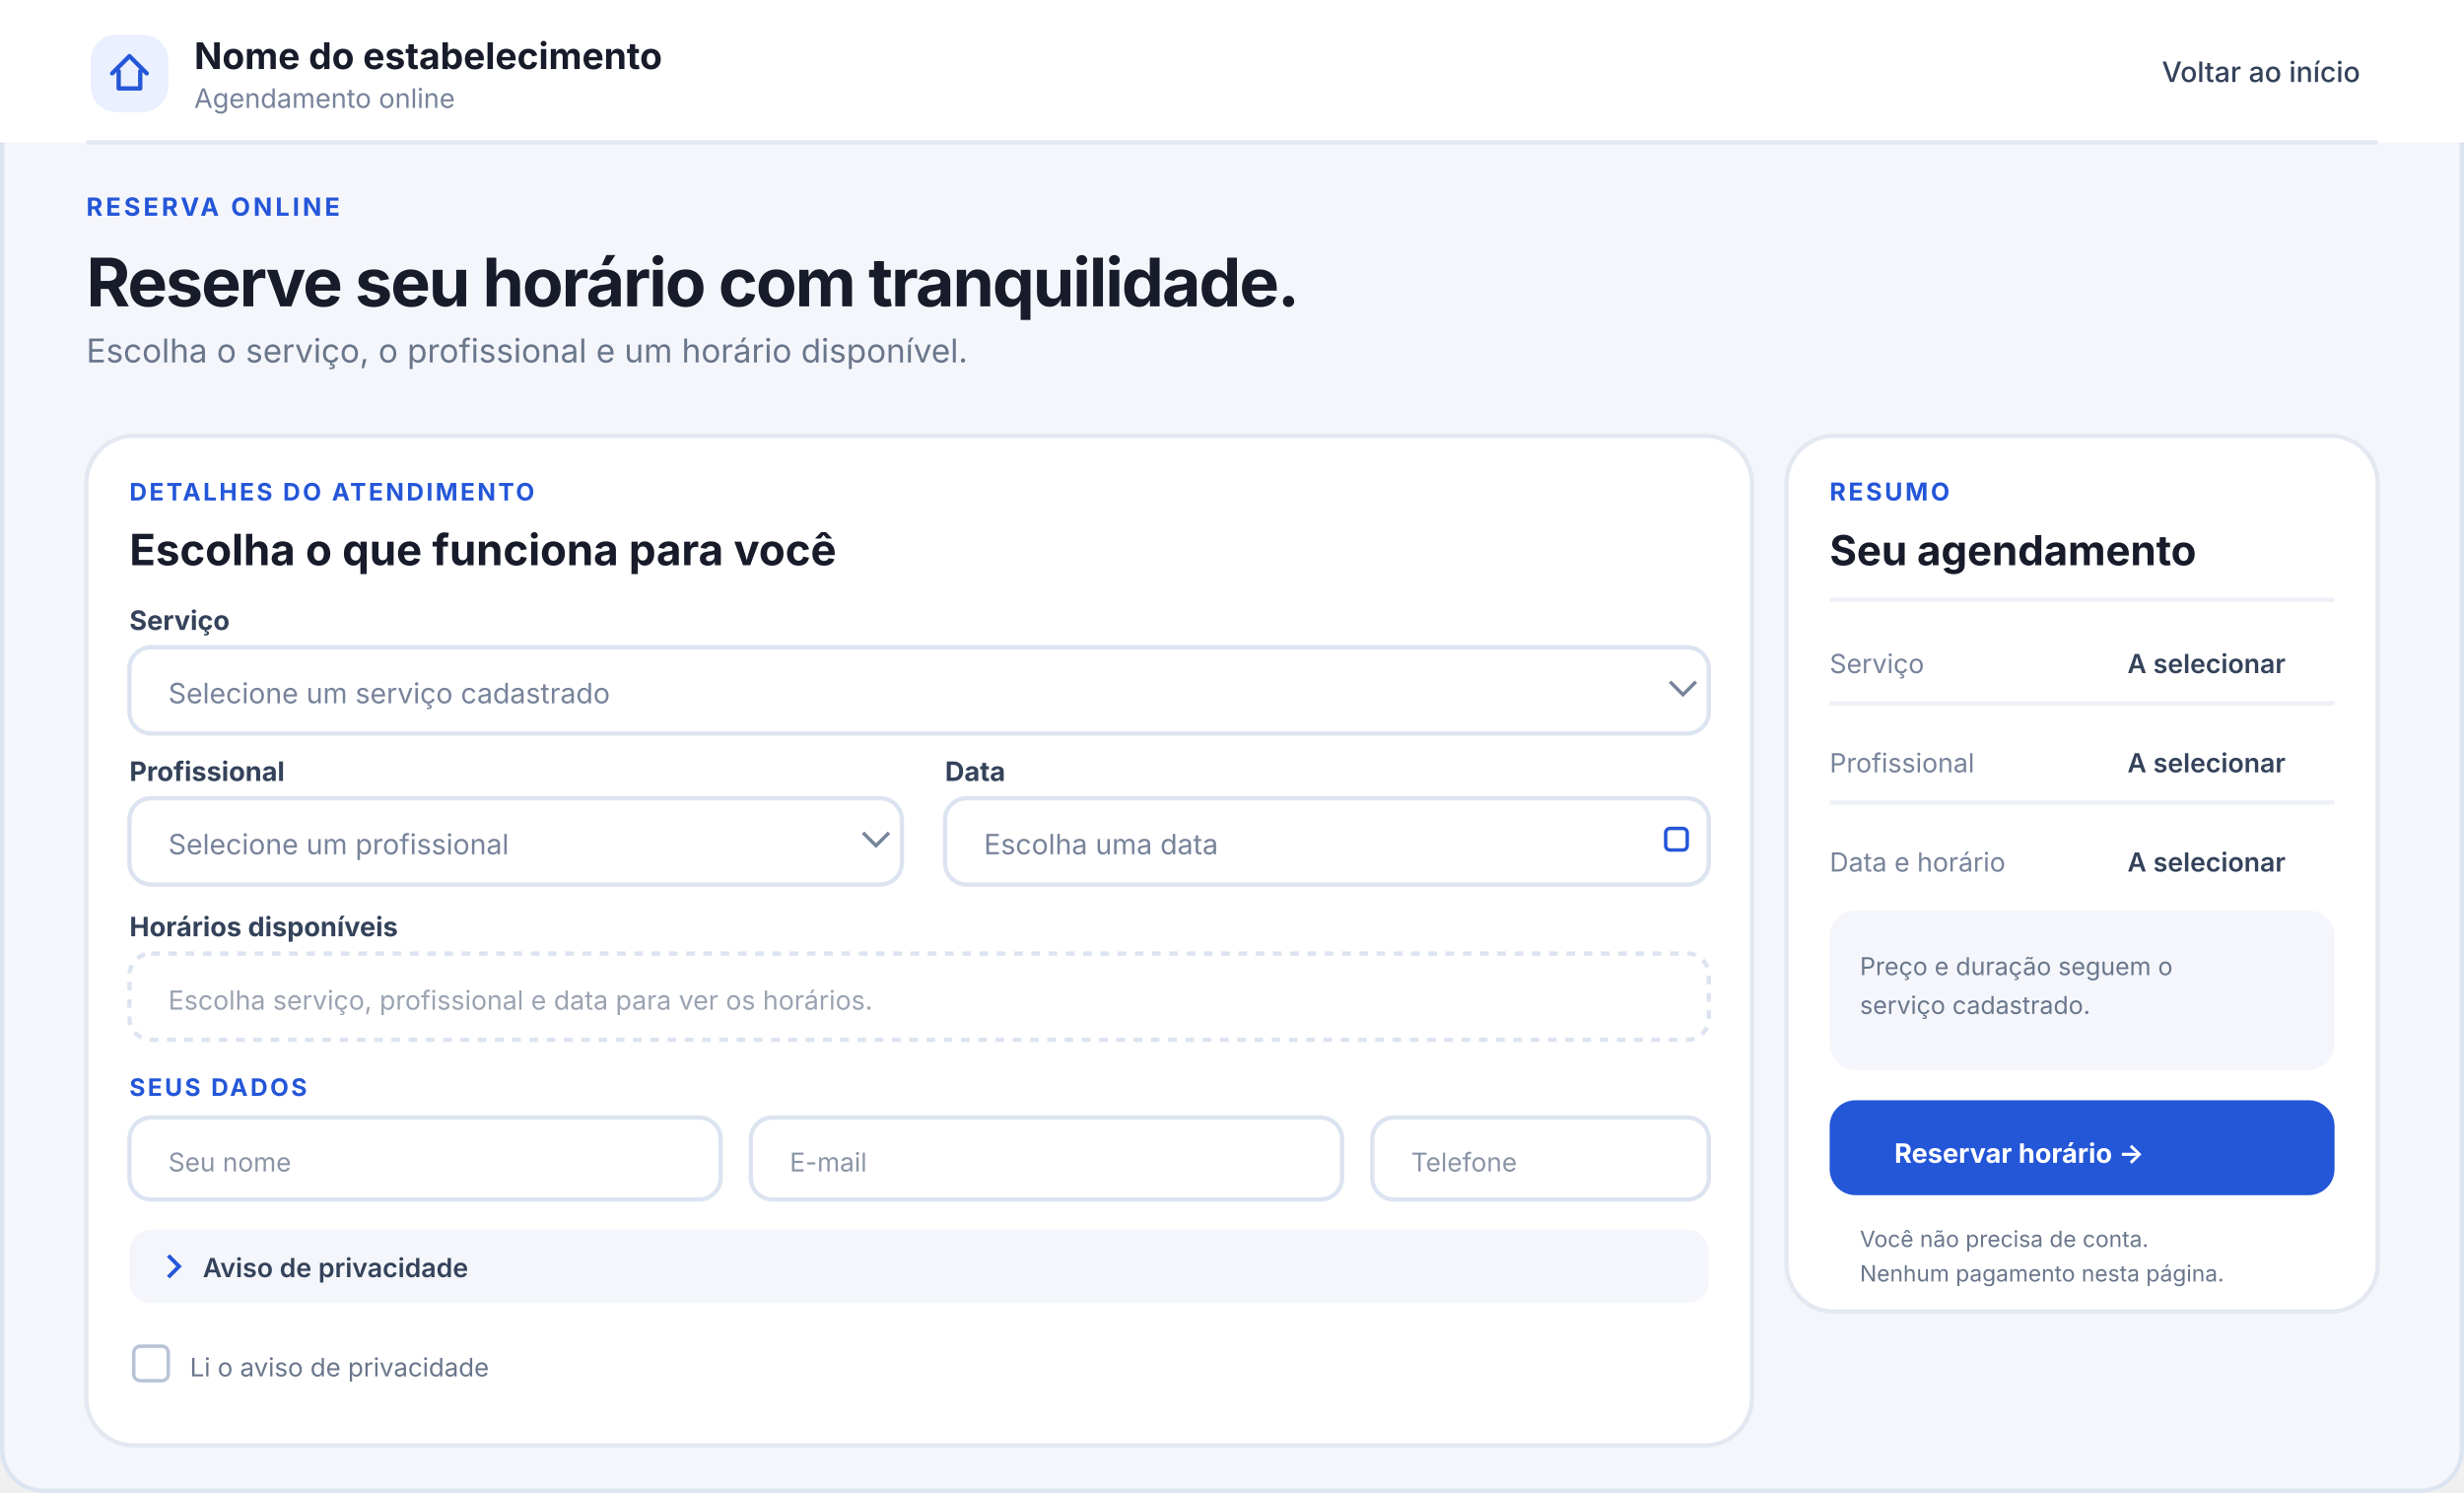
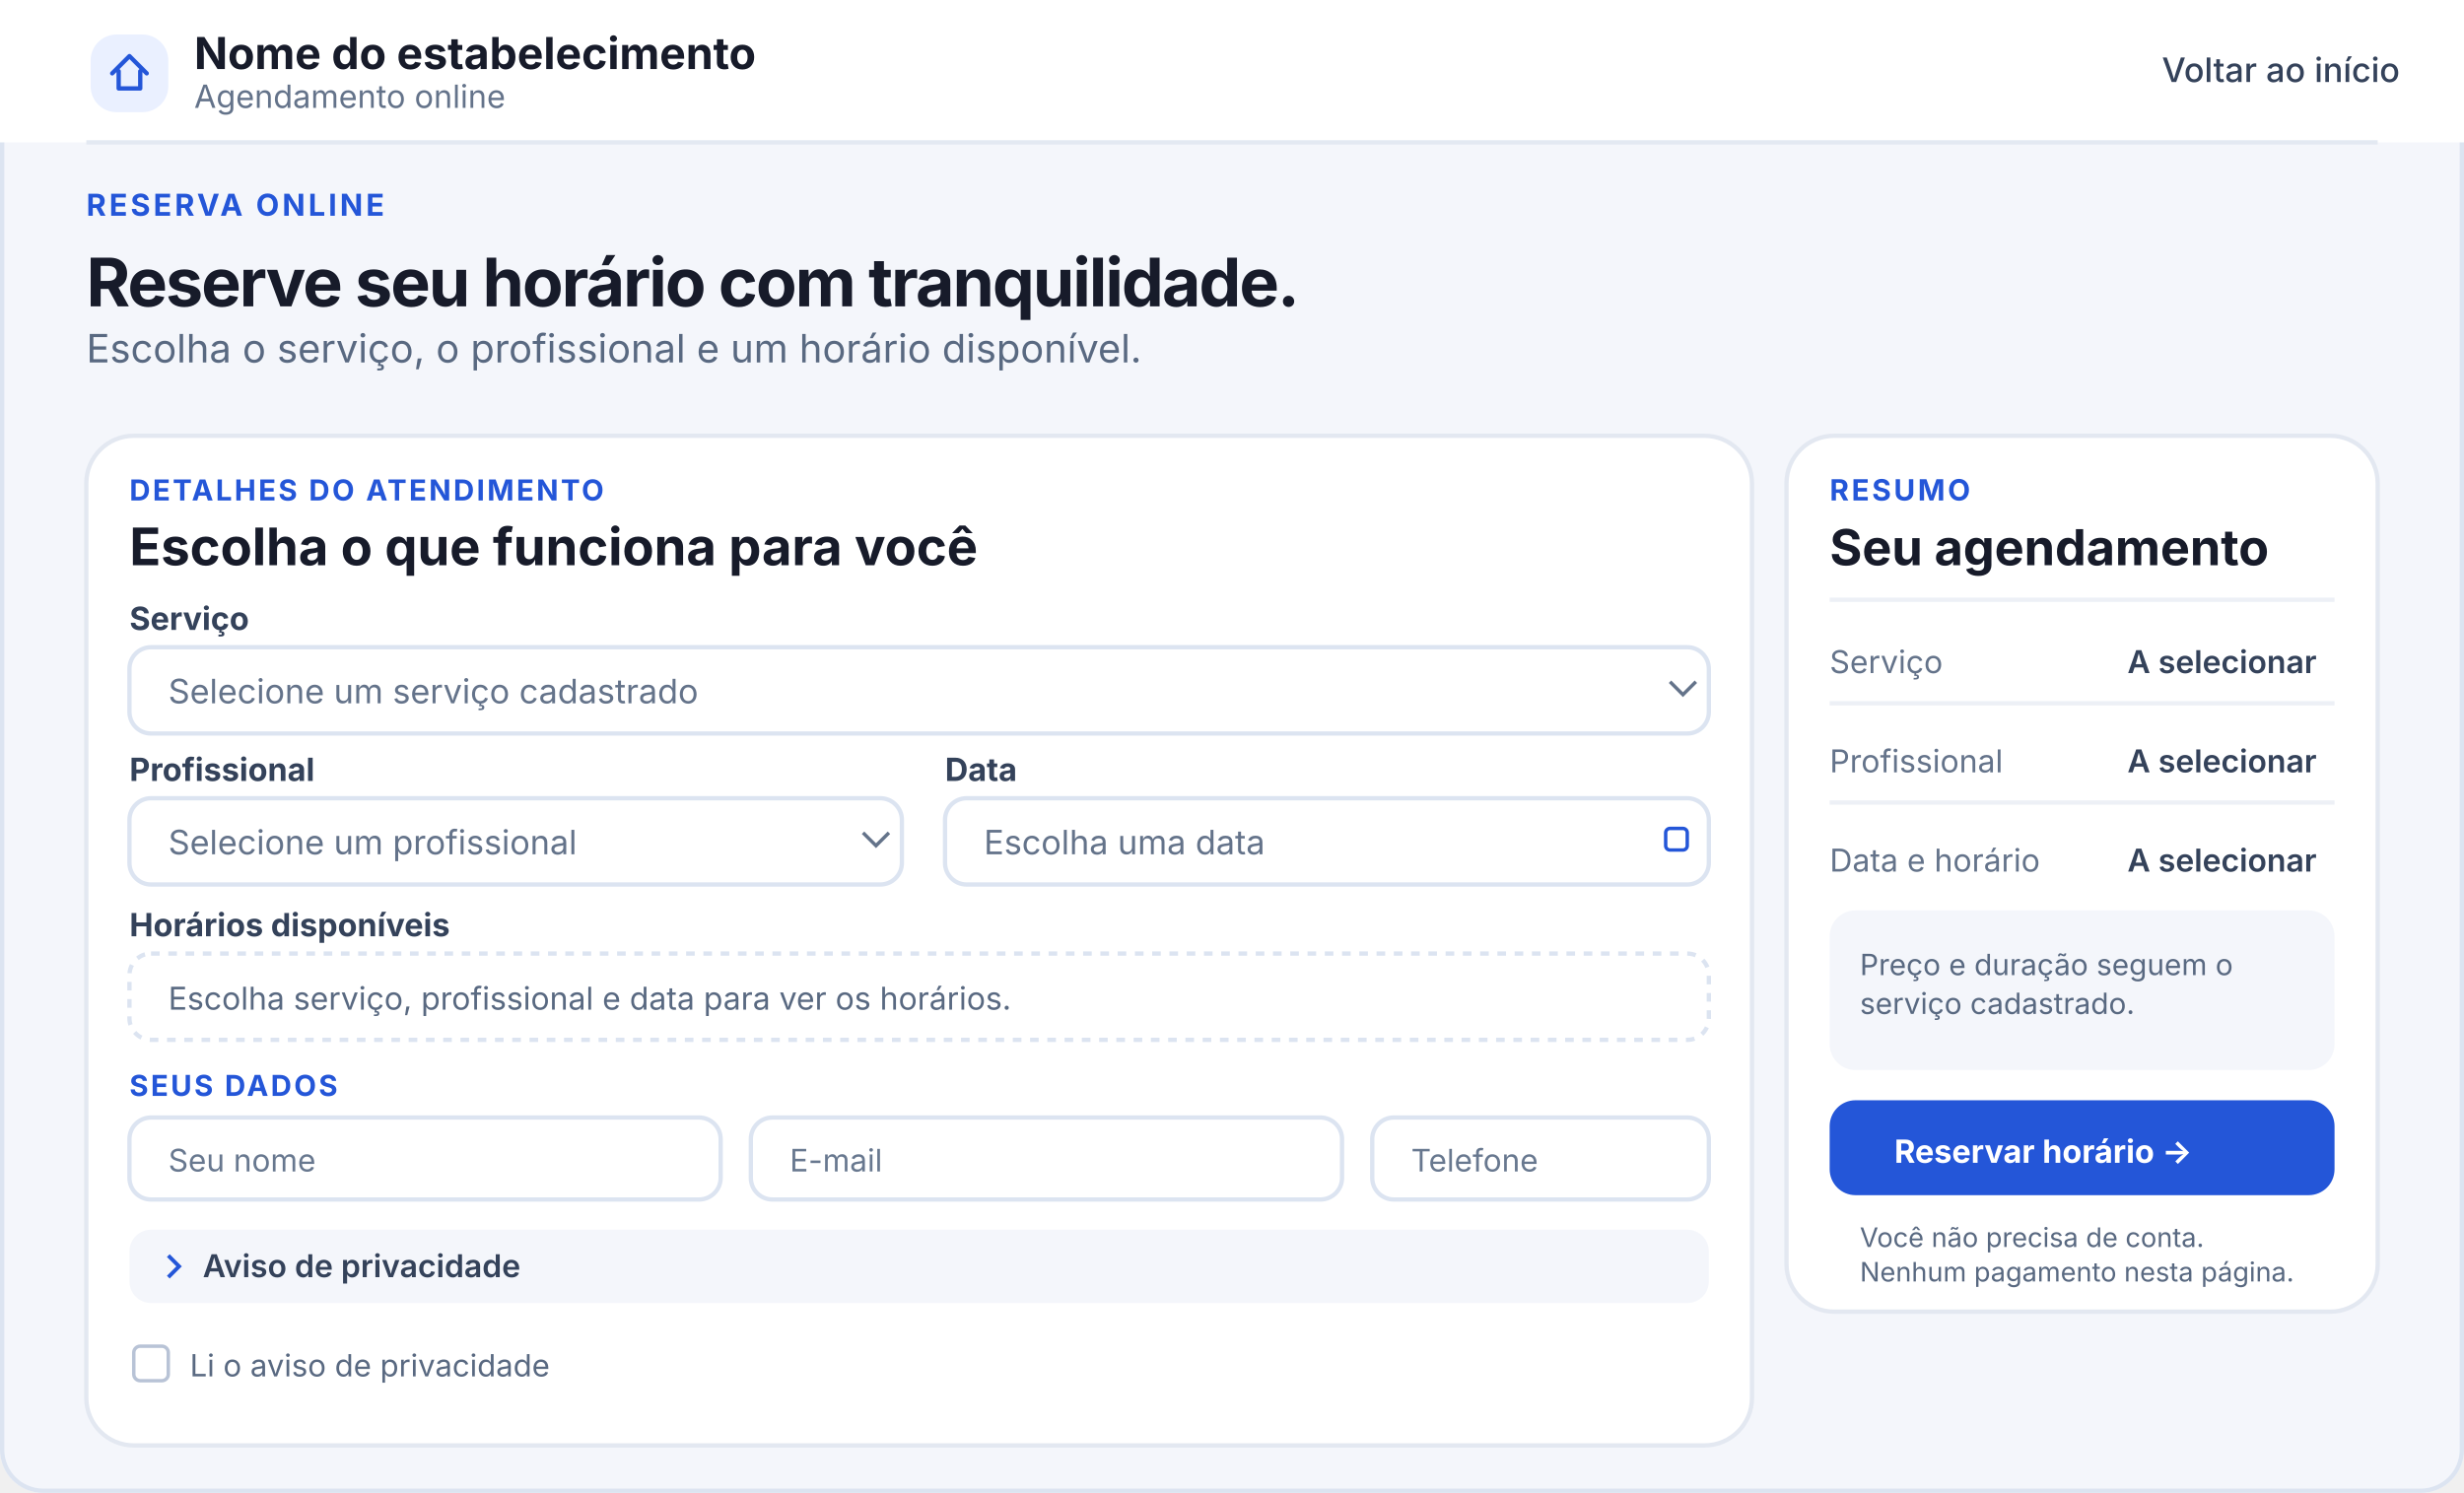
- <svg xmlns="http://www.w3.org/2000/svg" width="571" height="346" viewBox="0 0 571 346" style="width: 100%; height: 346px">
+ <svg xmlns="http://www.w3.org/2000/svg" width="571" height="346" viewBox="0 0 571 346">
  <rect width="571" height="346" rx="10" fill="#F4F6FB" />
  <rect x=".5" y=".5" width="570" height="345" rx="9.5" fill="none" stroke="#DCE4F1" />
  <rect x="0" y="0" width="571" height="33" fill="#FFFFFF" />
  <line x1="20" y1="33" x2="551" y2="33" stroke="#E3E9F2" />
  <rect x="21" y="8" width="18" height="18" rx="6" fill="#EAF0FF" />
  <path d="M26 17l4-4 4 4M27.5 16.5v4h5v-4" fill="none" stroke="#2456D8" stroke-linecap="round" stroke-linejoin="round" />
-   <text x="45" y="16" font-family="Inter,Arial,sans-serif" font-size="8.5" font-weight="700" fill="#171B2A">
-     Nome do estabelecimento
-   </text>
-   <text x="45" y="25" font-family="Inter,Arial,sans-serif" font-size="6.2" fill="#77839A">
-     Agendamento online
-   </text>
-   <text x="501" y="19" font-family="Inter,Arial,sans-serif" font-size="6.5" font-weight="500" fill="#34425A">
-     Voltar ao início
-   </text>
-   <text x="20" y="50" font-family="Inter,Arial,sans-serif" font-size="5.8" font-weight="700" letter-spacing=".7" fill="#2456D8">
-     RESERVA ONLINE
-   </text>
-   <text x="20" y="71" font-family="Inter,Arial,sans-serif" font-size="15.5" font-weight="750" letter-spacing="-.42" fill="#171B2A">
-     Reserve seu horário com tranquilidade.
-   </text>
-   <text x="20" y="84" font-family="Inter,Arial,sans-serif" font-size="7.6" fill="#69768B">
-     Escolha o serviço, o profissional e um horário disponível.
-   </text>
+   <text x="45" y="16" font-family="Inter,system-ui,sans-serif" font-size="10.2" font-weight="700" fill="#171B2A">
+          Nome do estabelecimento
+       </text>
+   <text x="45" y="25" font-family="Inter,system-ui,sans-serif" font-size="7.4" fill="#64738A">
+          Agendamento online
+       </text>
+   <text x="501" y="19" font-family="Inter,system-ui,sans-serif" font-size="7.8" font-weight="500" fill="#34425A">
+          Voltar ao início
+       </text>
+   <text x="20" y="50" font-family="Inter,system-ui,sans-serif" font-size="7.0" font-weight="700" letter-spacing=".7" fill="#2456D8">
+          RESERVA ONLINE
+       </text>
+   <text x="20" y="71" font-family="Inter,system-ui,sans-serif" font-size="15.5" font-weight="750" letter-spacing="-.42" fill="#171B2A">
+          Reserve seu horário com tranquilidade.
+       </text>
+   <text x="20" y="84" font-family="Inter,system-ui,sans-serif" font-size="9.1" fill="#596981">
+          Escolha o serviço, o profissional e um horário disponível.
+       </text>
  <rect x="20" y="101" width="386" height="234" rx="11" fill="#FFFFFF" stroke="#E3E8F1" />
-   <text x="30" y="116" font-family="Inter,Arial,sans-serif" font-size="5.6" font-weight="700" letter-spacing=".55" fill="#2456D8">
-     DETALHES DO ATENDIMENTO
-   </text>
-   <text x="30" y="131" font-family="Inter,Arial,sans-serif" font-size="10" font-weight="700" fill="#171B2A">
-     Escolha o que funciona para você
-   </text>
-   <g font-family="Inter,Arial,sans-serif">
-     <text x="30" y="146" font-size="6.2" font-weight="650" fill="#34425A">
-       Serviço
-     </text>
+   <text x="30" y="116" font-family="Inter,system-ui,sans-serif" font-size="6.7" font-weight="700" letter-spacing=".55" fill="#2456D8">
+          DETALHES DO ATENDIMENTO
+       </text>
+   <text x="30" y="131" font-family="Inter,system-ui,sans-serif" font-size="12.0" font-weight="700" fill="#171B2A">
+          Escolha o que funciona para você
+       </text>
+   <g font-family="Inter,system-ui,sans-serif">
+     <text x="30" y="146" font-size="7.4" font-weight="650" fill="#34425A">
+            Serviço
+         </text>
    <rect x="30" y="150" width="366" height="20" rx="5" fill="#FFFFFF" stroke="#DCE4F1" />
-     <text x="39" y="163" font-size="6.5" fill="#77839A">
-       Selecione um serviço cadastrado
-     </text>
-     <path d="M387 158l3 3 3-3" fill="none" stroke="#77839A" stroke-width="0.8" />
-     <text x="30" y="181" font-size="6.2" font-weight="650" fill="#34425A">
-       Profissional
-     </text>
-     <text x="219" y="181" font-size="6.2" font-weight="650" fill="#34425A">
-       Data
-     </text>
+     <text x="39" y="163" font-size="7.8" fill="#64738A">
+            Selecione um serviço cadastrado
+         </text>
+     <path d="M387 158l3 3 3-3" fill="none" stroke="#64738A" stroke-width="0.8" />
+     <text x="30" y="181" font-size="7.4" font-weight="650" fill="#34425A">
+            Profissional
+         </text>
+     <text x="219" y="181" font-size="7.4" font-weight="650" fill="#34425A">
+            Data
+         </text>
    <rect x="30" y="185" width="179" height="20" rx="5" fill="#FFFFFF" stroke="#DCE4F1" />
    <rect x="219" y="185" width="177" height="20" rx="5" fill="#FFFFFF" stroke="#DCE4F1" />
-     <text x="39" y="198" font-size="6.5" fill="#77839A">
-       Selecione um profissional
-     </text>
-     <path d="M200 193l3 3 3-3" fill="none" stroke="#77839A" stroke-width="0.8" />
-     <text x="228" y="198" font-size="6.5" fill="#77839A">
-       Escolha uma data
-     </text>
+     <text x="39" y="198" font-size="7.8" fill="#64738A">
+            Selecione um profissional
+         </text>
+     <path d="M200 193l3 3 3-3" fill="none" stroke="#64738A" stroke-width="0.8" />
+     <text x="228" y="198" font-size="7.8" fill="#64738A">
+            Escolha uma data
+         </text>
    <rect x="386" y="192" width="5" height="5" rx="1" fill="none" stroke="#2456D8" stroke-width="0.8" />
-     <text x="30" y="217" font-size="6.2" font-weight="650" fill="#34425A">
-       Horários disponíveis
-     </text>
+     <text x="30" y="217" font-size="7.4" font-weight="650" fill="#34425A">
+            Horários disponíveis
+         </text>
    <rect x="30" y="221" width="366" height="20" rx="5" fill="#FFFFFF" stroke="#DCE4F1" stroke-dasharray="2 2" />
-     <text x="39" y="234" font-size="6.1" fill="#9AA3B1">
-       Escolha serviço, profissional e data para ver os horários.
-     </text>
-     <text x="30" y="254" font-size="5.6" font-weight="700" letter-spacing=".55" fill="#2456D8">
-       SEUS DADOS
-     </text>
+     <text x="39" y="234" font-size="7.3" fill="#596981">
+            Escolha serviço, profissional e data para ver os horários.
+         </text>
+     <text x="30" y="254" font-size="6.7" font-weight="700" letter-spacing=".55" fill="#2456D8">
+            SEUS DADOS
+         </text>
    <rect x="30" y="259" width="137" height="19" rx="5" fill="#FFFFFF" stroke="#DCE4F1" />
    <rect x="174" y="259" width="137" height="19" rx="5" fill="#FFFFFF" stroke="#DCE4F1" />
    <rect x="318" y="259" width="78" height="19" rx="5" fill="#FFFFFF" stroke="#DCE4F1" />
-     <text x="39" y="271.5" font-size="6" fill="#8A94A5">
-       Seu nome
-     </text>
-     <text x="183" y="271.5" font-size="6" fill="#8A94A5">
-       E-mail
-     </text>
-     <text x="327" y="271.5" font-size="6" fill="#8A94A5">
-       Telefone
-     </text>
+     <text x="39" y="271.5" font-size="7.2" fill="#68788F">
+            Seu nome
+         </text>
+     <text x="183" y="271.5" font-size="7.2" fill="#68788F">
+            E-mail
+         </text>
+     <text x="327" y="271.5" font-size="7.2" fill="#68788F">
+            Telefone
+         </text>
    <rect x="30" y="285" width="366" height="17" rx="5" fill="#F4F6FB" />
    <path d="M39 291l2.5 2.5-2.5 2.5" fill="none" stroke="#2456D8" stroke-width="0.9" />
-     <text x="47" y="296" font-size="6.1" font-weight="600" fill="#34425A">
-       Aviso de privacidade
-     </text>
+     <text x="47" y="296" font-size="7.3" font-weight="600" fill="#34425A">
+            Aviso de privacidade
+         </text>
    <rect x="31" y="312" width="8" height="8" rx="1.5" fill="#FFFFFF" stroke="#B8C3D6" stroke-width="0.8" />
-     <text x="44" y="319" font-size="5.9" fill="#69768B">
-       Li o aviso de privacidade
-     </text>
+     <text x="44" y="319" font-size="7.1" fill="#596981">
+            Li o aviso de privacidade
+         </text>
  </g>
  <rect x="414" y="101" width="137" height="203" rx="11" fill="#FFFFFF" stroke="#E3E8F1" />
-   <text x="424" y="116" font-family="Inter,Arial,sans-serif" font-size="5.7" font-weight="700" letter-spacing=".6" fill="#2456D8">
-     RESUMO
-   </text>
-   <text x="424" y="131" font-family="Inter,Arial,sans-serif" font-size="9.6" font-weight="700" fill="#171B2A">
-     Seu agendamento
-   </text>
+   <text x="424" y="116" font-family="Inter,system-ui,sans-serif" font-size="6.8" font-weight="700" letter-spacing=".6" fill="#2456D8">
+          RESUMO
+       </text>
+   <text x="424" y="131" font-family="Inter,system-ui,sans-serif" font-size="11.5" font-weight="700" fill="#171B2A">
+          Seu agendamento
+       </text>
  <line x1="424" y1="139" x2="541" y2="139" stroke="#EDF0F6" />
-   <g font-family="Inter,Arial,sans-serif" font-size="6.1">
-     <text x="424" y="156" fill="#77839A">
-       Serviço
-     </text>
+   <g font-family="Inter,system-ui,sans-serif" font-size="7.3">
+     <text x="424" y="156" fill="#64738A">
+            Serviço
+         </text>
    <text x="493" y="156" font-weight="600" fill="#34425A">
-       A selecionar
-     </text>
+            A selecionar
+         </text>
    <line x1="424" y1="163" x2="541" y2="163" stroke="#EDF0F6" />
-     <text x="424" y="179" fill="#77839A">
-       Profissional
-     </text>
+     <text x="424" y="179" fill="#64738A">
+            Profissional
+         </text>
    <text x="493" y="179" font-weight="600" fill="#34425A">
-       A selecionar
-     </text>
+            A selecionar
+         </text>
    <line x1="424" y1="186" x2="541" y2="186" stroke="#EDF0F6" />
-     <text x="424" y="202" fill="#77839A">
-       Data e horário
-     </text>
+     <text x="424" y="202" fill="#64738A">
+            Data e horário
+         </text>
    <text x="493" y="202" font-weight="600" fill="#34425A">
-       A selecionar
-     </text>
+            A selecionar
+         </text>
  </g>
  <rect x="424" y="211" width="117" height="37" rx="6" fill="#F4F6FB" />
-   <text x="431" y="226" font-family="Inter,Arial,sans-serif" font-size="5.7" fill="#69768B">
-     Preço e duração seguem o
-   </text>
-   <text x="431" y="235" font-family="Inter,Arial,sans-serif" font-size="5.7" fill="#69768B">
-     serviço cadastrado.
-   </text>
+   <text x="431" y="226" font-family="Inter,system-ui,sans-serif" font-size="6.8" fill="#596981">
+          Preço e duração seguem o
+       </text>
+   <text x="431" y="235" font-family="Inter,system-ui,sans-serif" font-size="6.8" fill="#596981">
+          serviço cadastrado.
+       </text>
  <rect x="424" y="255" width="117" height="22" rx="6" fill="#2456D8" />
-   <text x="439" y="269.5" font-family="Inter,Arial,sans-serif" font-size="6.2" font-weight="700" fill="#FFFFFF">
-     Reservar horário →
-   </text>
-   <text x="431" y="289" font-family="Inter,Arial,sans-serif" font-size="5.2" fill="#69768B">
-     Você não precisa de conta.
-   </text>
-   <text x="431" y="297" font-family="Inter,Arial,sans-serif" font-size="5.2" fill="#69768B">
-     Nenhum pagamento nesta página.
-   </text>
+   <text x="439" y="269.5" font-family="Inter,system-ui,sans-serif" font-size="7.4" font-weight="700" fill="#FFFFFF">
+          Reservar horário →
+       </text>
+   <text x="431" y="289" font-family="Inter,system-ui,sans-serif" font-size="6.2" fill="#596981">
+          Você não precisa de conta.
+       </text>
+   <text x="431" y="297" font-family="Inter,system-ui,sans-serif" font-size="6.2" fill="#596981">
+          Nenhum pagamento nesta página.
+       </text>
</svg>
